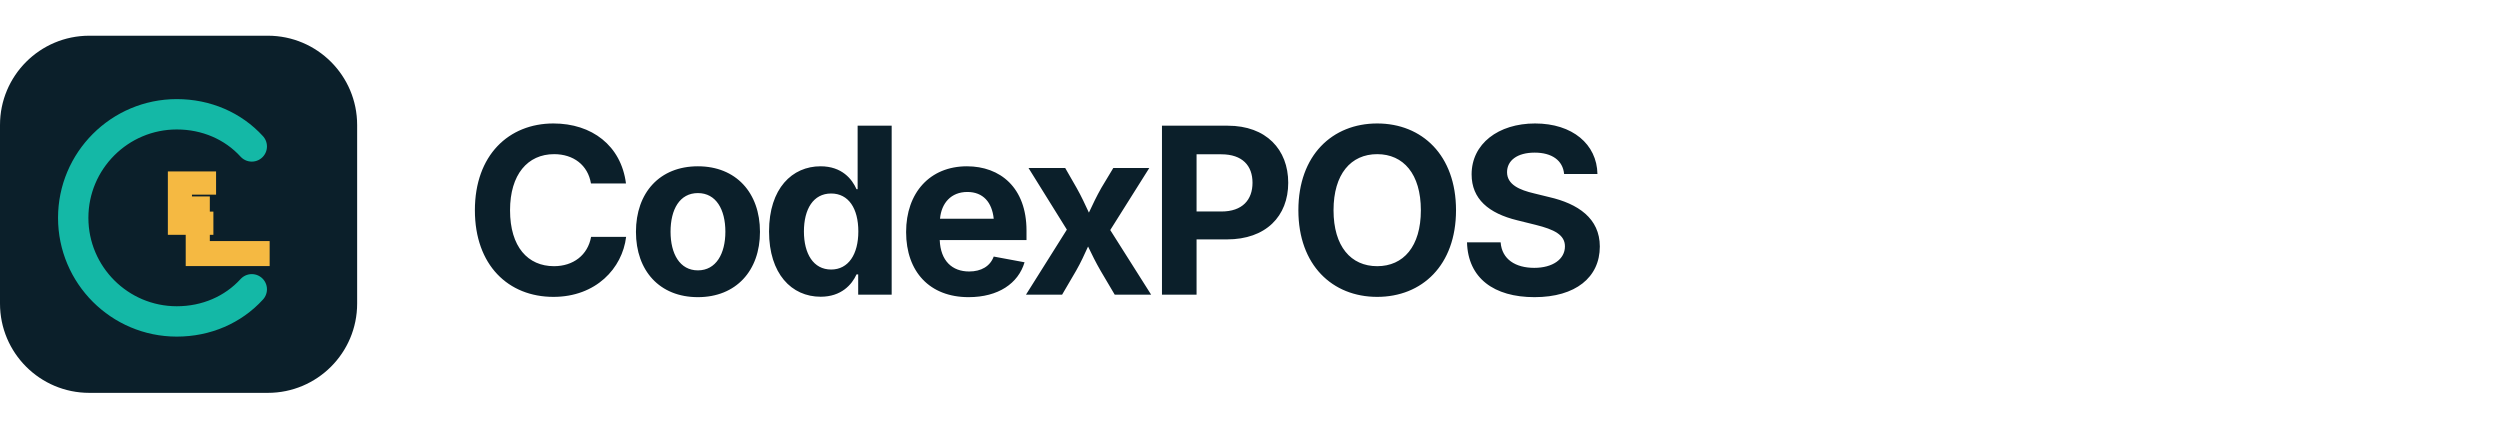
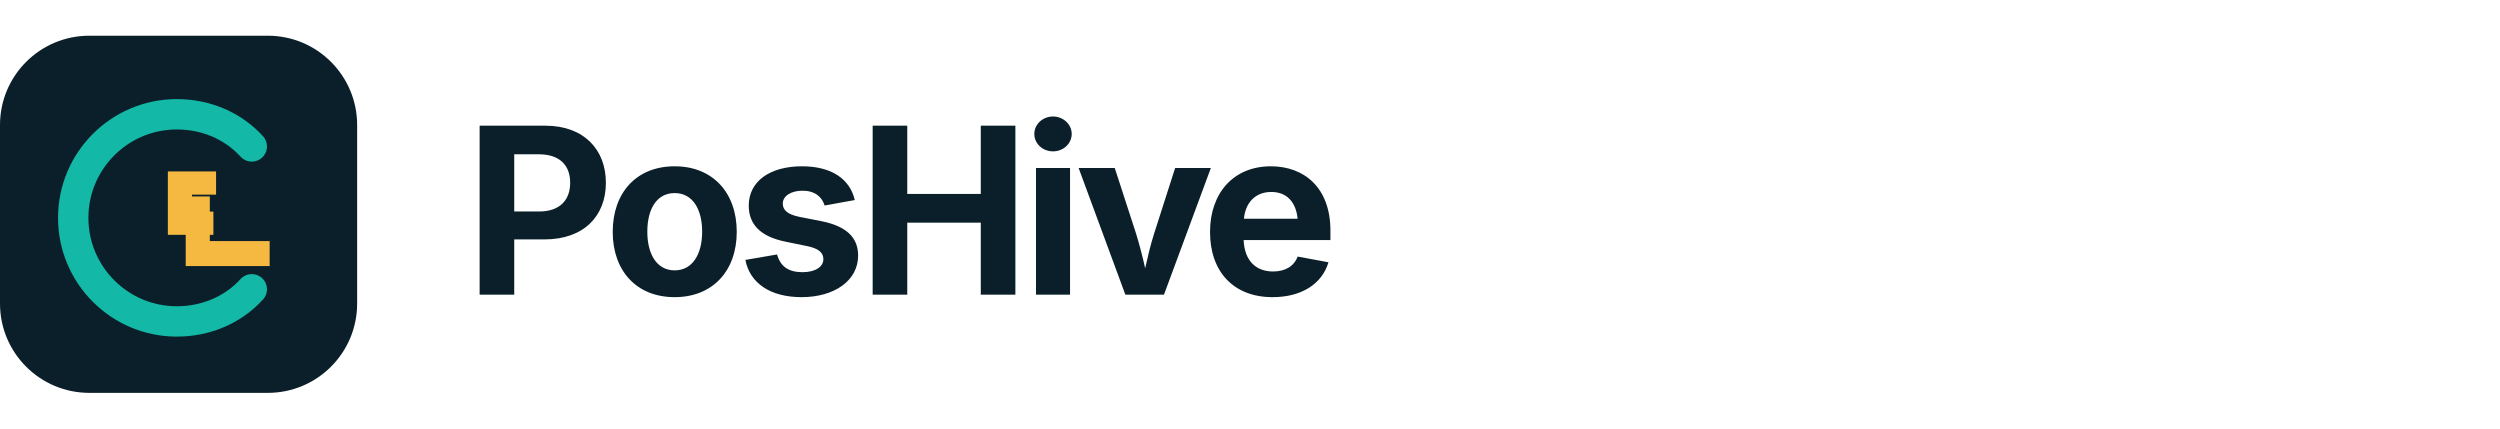
- <svg xmlns="http://www.w3.org/2000/svg" viewBox="0 0 280 48" fill="none" role="img" aria-label="CodexPOS">
+ <svg xmlns="http://www.w3.org/2000/svg" viewBox="0 0 280 48" fill="none" role="img" aria-label="PosHive">
  <g transform="translate(0 4)">
    <rect width="40" height="40" rx="10" fill="#0B1F2A" />
    <path d="M28.2 12.4C26.1 10.1 23.1 8.8 19.8 8.8c-6.4 0-11.6 5.2-11.6 11.6s5.2 11.6 11.6 11.6c3.3 0 6.3-1.3 8.4-3.6" stroke="#14B8A6" stroke-width="3.4" stroke-linecap="round" />
    <path d="M18.8 15.2h5.4v2.6h-2.7v1.9h2.4v2.6h-5.1V15.2z" fill="#F5B942" />
    <path d="M24.4 23h5.8v2.8H20.8V18h2.7v5z" fill="#F5B942" />
  </g>
-   <text x="52" y="33" font-family="Inter, system-ui, sans-serif" font-size="26" font-weight="700" letter-spacing="-0.04em" fill="#0B1F2A">CodexPOS</text>
+   <text x="52" y="33" font-family="Inter, system-ui, sans-serif" font-size="26" font-weight="700" letter-spacing="-0.04em" fill="#0B1F2A">PosHive</text>
</svg>
